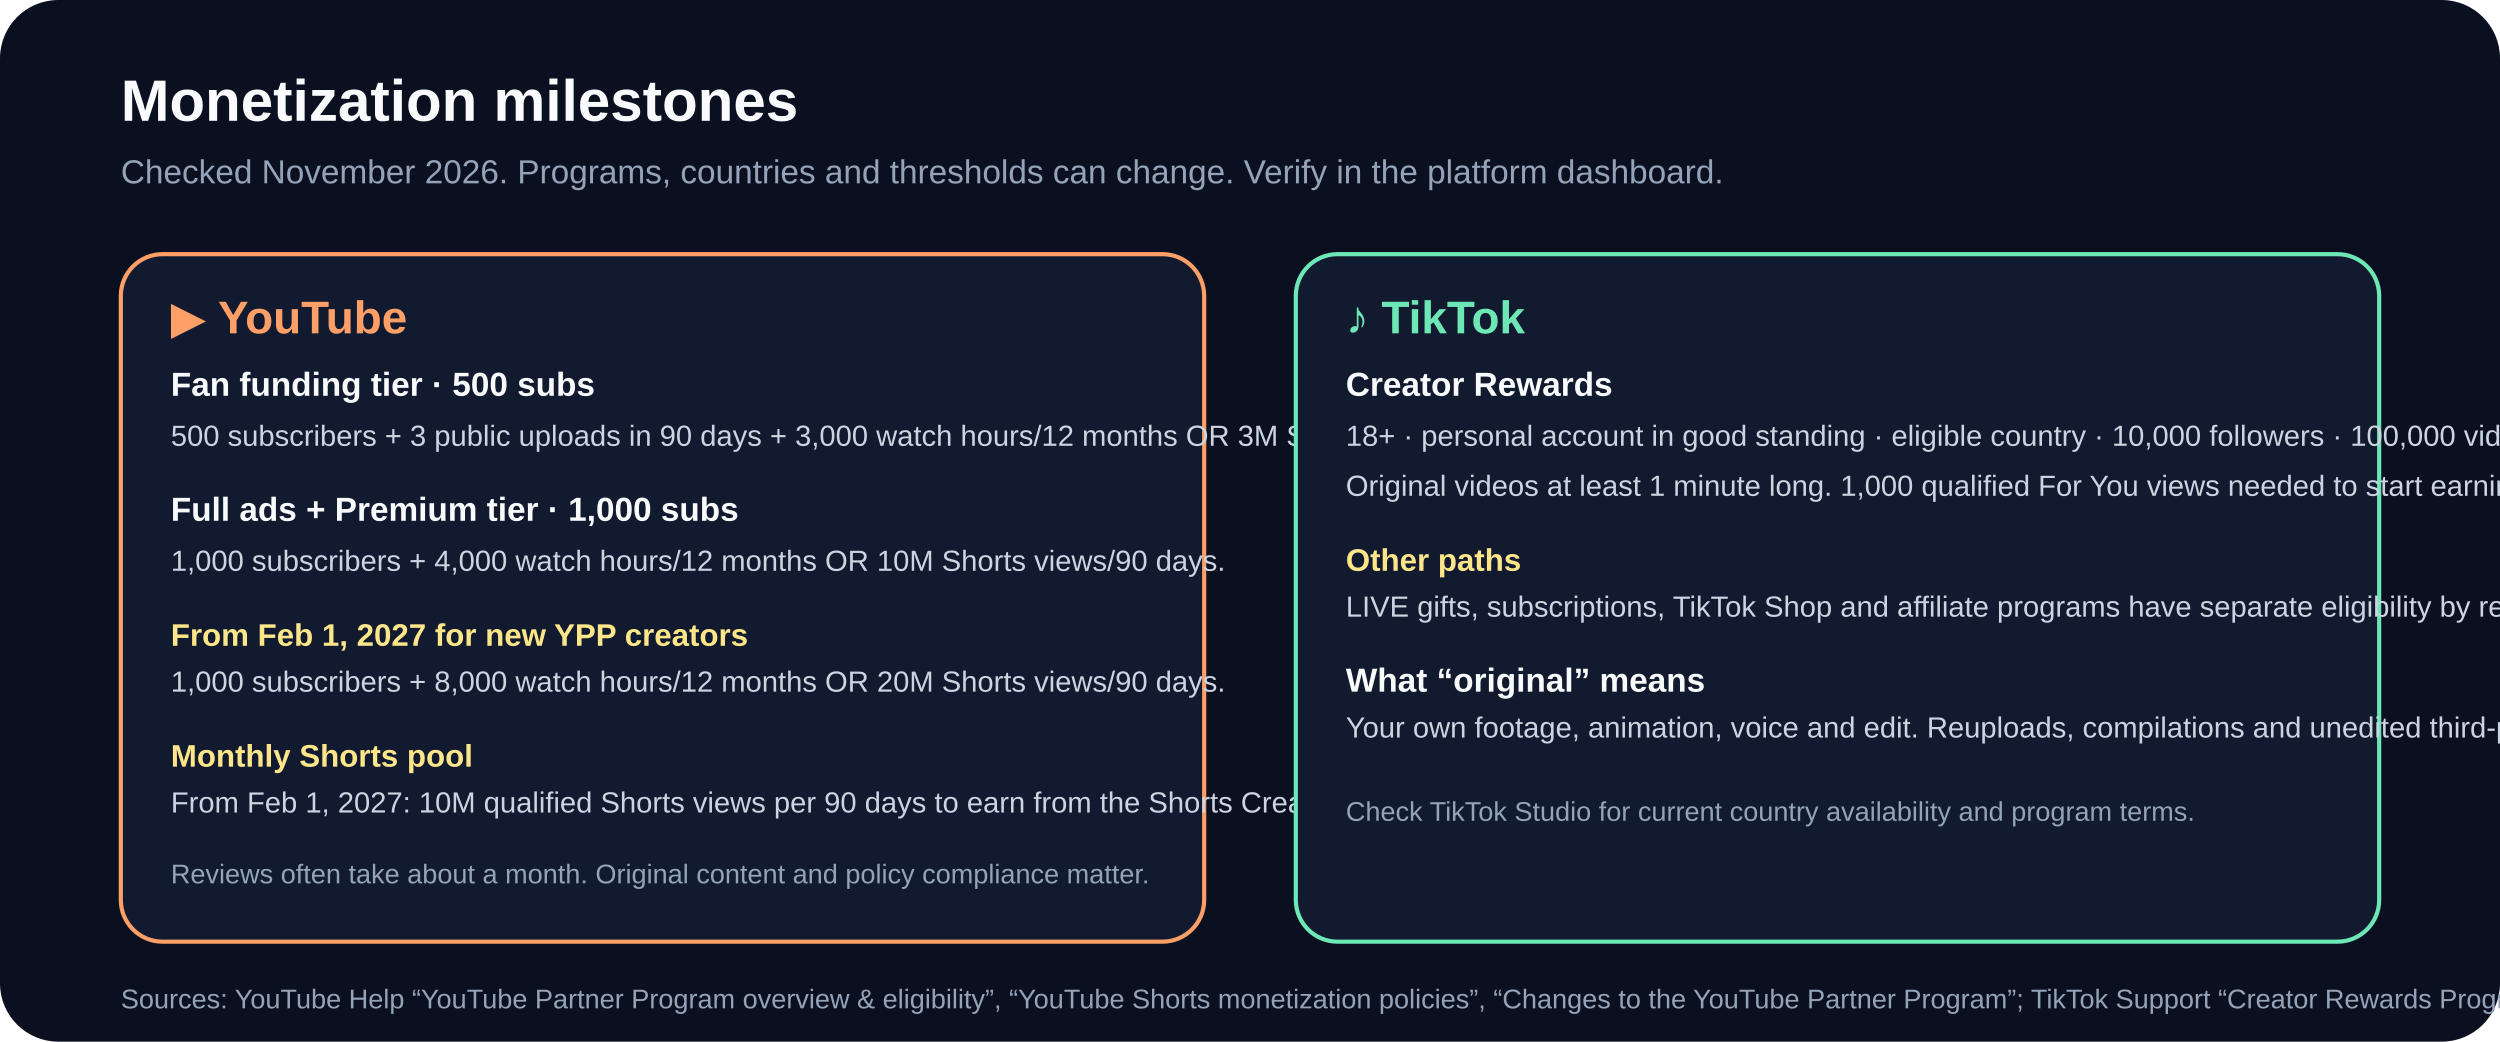
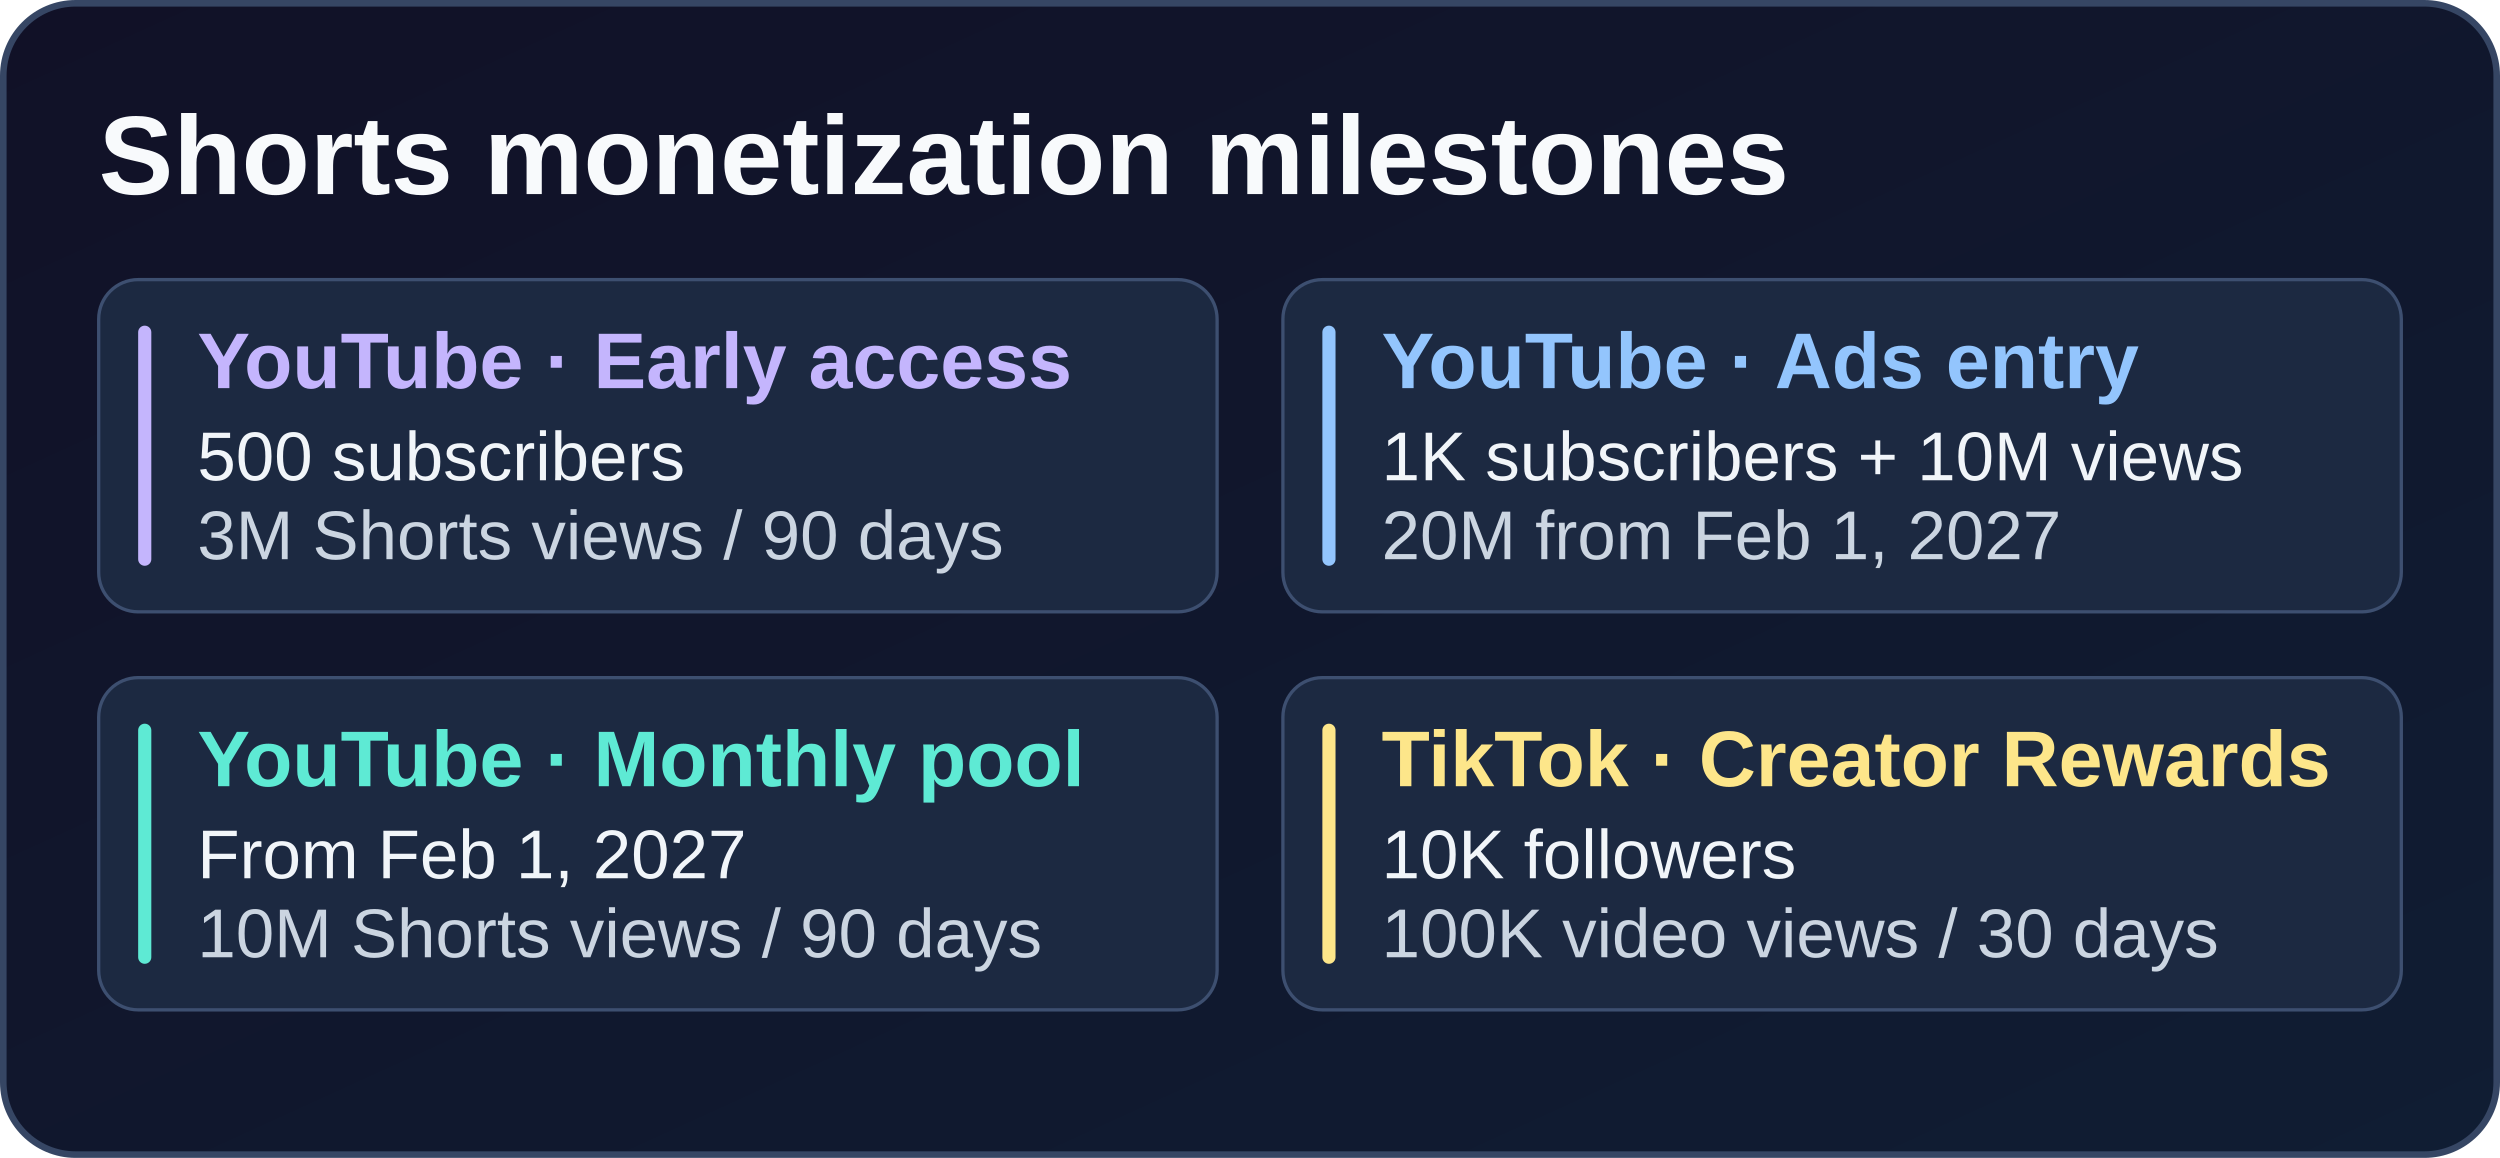
- <svg xmlns="http://www.w3.org/2000/svg" viewBox="0 0 1200 500" role="img" aria-labelledby="title desc">
-   <rect width="1200" height="500" rx="28" fill="#0B1020" />
-   <text x="58" y="58" fill="#F8FAFC" font-family="Arial, Helvetica, sans-serif" font-size="28" font-weight="700">Monetization milestones</text>
-   <text x="58" y="88" fill="#94A3B8" font-family="Arial, Helvetica, sans-serif" font-size="16">Checked November 2026. Programs, countries and thresholds can change. Verify in the platform dashboard.</text>
-   <g font-family="Arial, Helvetica, sans-serif">
-     <rect x="58" y="122" width="520" height="330" rx="20" fill="#111A2E" stroke="#FF9F68" stroke-width="2" />
-     <text x="82" y="160" fill="#FF9F68" font-size="22" font-weight="700">▶ YouTube</text>
-     <text x="82" y="190" fill="#F8FAFC" font-size="16" font-weight="700">Fan funding tier · 500 subs</text>
-     <text x="82" y="214" fill="#CBD5E1" font-size="14">500 subscribers + 3 public uploads in 90 days + 3,000 watch hours/12 months OR 3M Shorts views/90 days.</text>
-     <text x="82" y="250" fill="#F8FAFC" font-size="16" font-weight="700">Full ads + Premium tier · 1,000 subs</text>
-     <text x="82" y="274" fill="#CBD5E1" font-size="14">1,000 subscribers + 4,000 watch hours/12 months OR 10M Shorts views/90 days.</text>
-     <text x="82" y="310" fill="#FDE68A" font-size="15" font-weight="700">From Feb 1, 2027 for new YPP creators</text>
-     <text x="82" y="332" fill="#CBD5E1" font-size="14">1,000 subscribers + 8,000 watch hours/12 months OR 20M Shorts views/90 days.</text>
-     <text x="82" y="368" fill="#FDE68A" font-size="15" font-weight="700">Monthly Shorts pool</text>
-     <text x="82" y="390" fill="#CBD5E1" font-size="14">From Feb 1, 2027: 10M qualified Shorts views per 90 days to earn from the Shorts Creator Pool that month.</text>
-     <text x="82" y="424" fill="#94A3B8" font-size="13">Reviews often take about a month. Original content and policy compliance matter.</text>
+ <svg xmlns="http://www.w3.org/2000/svg" width="760" height="352" viewBox="0 0 760 352" role="img" aria-labelledby="title desc">
+   <defs>
+     <linearGradient id="background" x2="1" y2="1">
+       <stop stop-color="#111127" />
+       <stop offset="1" stop-color="#101D33" />
+     </linearGradient>
+   </defs>
+   <rect x="1" y="1" width="758" height="350" rx="22" fill="url(#background)" stroke="#364664" stroke-width="2" />
+   <g font-family="system-ui, Arial, sans-serif">
+     <text x="30" y="59" fill="#F8FAFC" font-size="34" font-weight="700">Shorts monetization milestones</text>
+     <g transform="translate(30 85)">
+       <rect width="340" height="101" rx="12" fill="#1C2941" stroke="#3D4F70" />
+       <rect x="12" y="14" width="4" height="73" rx="2" fill="#C4B5FD" />
+       <text x="30" y="33" fill="#C4B5FD" font-size="24" font-weight="700">YouTube · Early access</text>
+       <text x="30" y="61" fill="#F1F5F9" font-size="21">500 subscribers</text>
+       <text x="30" y="85" fill="#CBD5E1" font-size="21">3M Shorts views / 90 days</text>
+     </g>
+     <g transform="translate(390 85)">
+       <rect width="340" height="101" rx="12" fill="#1C2941" stroke="#3D4F70" />
+       <rect x="12" y="14" width="4" height="73" rx="2" fill="#93C5FD" />
+       <text x="30" y="33" fill="#93C5FD" font-size="24" font-weight="700">YouTube · Ads entry</text>
+       <text x="30" y="61" fill="#F1F5F9" font-size="21">1K subscribers + 10M views</text>
+       <text x="30" y="85" fill="#CBD5E1" font-size="21">20M from Feb 1, 2027</text>
+     </g>
+     <g transform="translate(30 206)">
+       <rect width="340" height="101" rx="12" fill="#1C2941" stroke="#3D4F70" />
+       <rect x="12" y="14" width="4" height="73" rx="2" fill="#5EEAD4" />
+       <text x="30" y="33" fill="#5EEAD4" font-size="24" font-weight="700">YouTube · Monthly pool</text>
+       <text x="30" y="61" fill="#F1F5F9" font-size="21">From Feb 1, 2027</text>
+       <text x="30" y="85" fill="#CBD5E1" font-size="21">10M Shorts views / 90 days</text>
+     </g>
+     <g transform="translate(390 206)">
+       <rect width="340" height="101" rx="12" fill="#1C2941" stroke="#3D4F70" />
+       <rect x="12" y="14" width="4" height="73" rx="2" fill="#FDE68A" />
+       <text x="30" y="33" fill="#FDE68A" font-size="24" font-weight="700">TikTok · Creator Rewards</text>
+       <text x="30" y="61" fill="#F1F5F9" font-size="21">10K followers</text>
+       <text x="30" y="85" fill="#CBD5E1" font-size="21">100K video views / 30 days</text>
+     </g>
  </g>
-   <g font-family="Arial, Helvetica, sans-serif">
-     <rect x="622" y="122" width="520" height="330" rx="20" fill="#111A2E" stroke="#6EE7B7" stroke-width="2" />
-     <text x="646" y="160" fill="#6EE7B7" font-size="22" font-weight="700">♪ TikTok</text>
-     <text x="646" y="190" fill="#F8FAFC" font-size="16" font-weight="700">Creator Rewards</text>
-     <text x="646" y="214" fill="#CBD5E1" font-size="14">18+ · personal account in good standing · eligible country · 10,000 followers · 100,000 video views/30 days.</text>
-     <text x="646" y="238" fill="#CBD5E1" font-size="14">Original videos at least 1 minute long. 1,000 qualified For You views needed to start earning.</text>
-     <text x="646" y="274" fill="#FDE68A" font-size="15" font-weight="700">Other paths</text>
-     <text x="646" y="296" fill="#CBD5E1" font-size="14">LIVE gifts, subscriptions, TikTok Shop and affiliate programs have separate eligibility by region.</text>
-     <text x="646" y="332" fill="#F8FAFC" font-size="16" font-weight="700">What “original” means</text>
-     <text x="646" y="354" fill="#CBD5E1" font-size="14">Your own footage, animation, voice and edit. Reuploads, compilations and unedited third-party clips are not a safe path.</text>
-     <text x="646" y="394" fill="#94A3B8" font-size="13">Check TikTok Studio for current country availability and program terms.</text>
-   </g>
-   <text x="58" y="484" fill="#94A3B8" font-family="Arial, Helvetica, sans-serif" font-size="13">Sources: YouTube Help “YouTube Partner Program overview &amp; eligibility”, “YouTube Shorts monetization policies”, “Changes to the YouTube Partner Program”; TikTok Support “Creator Rewards Program”.</text>
</svg>
